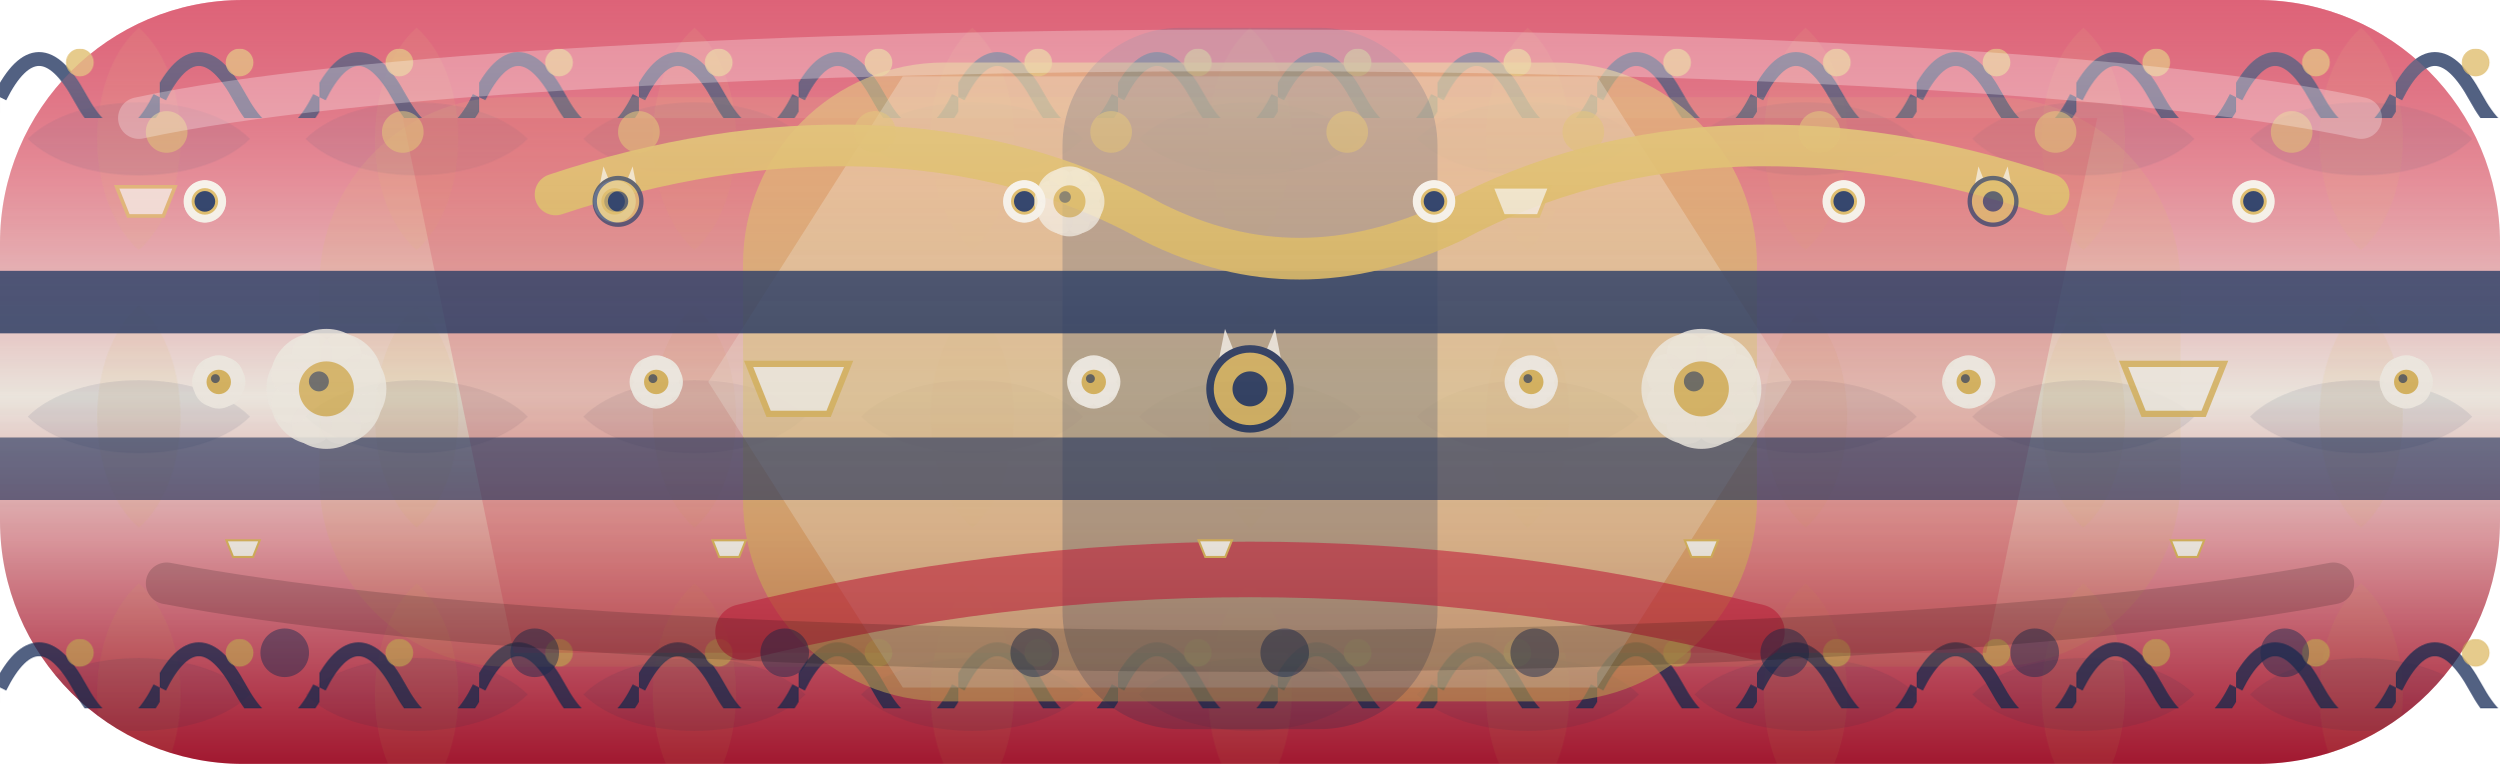
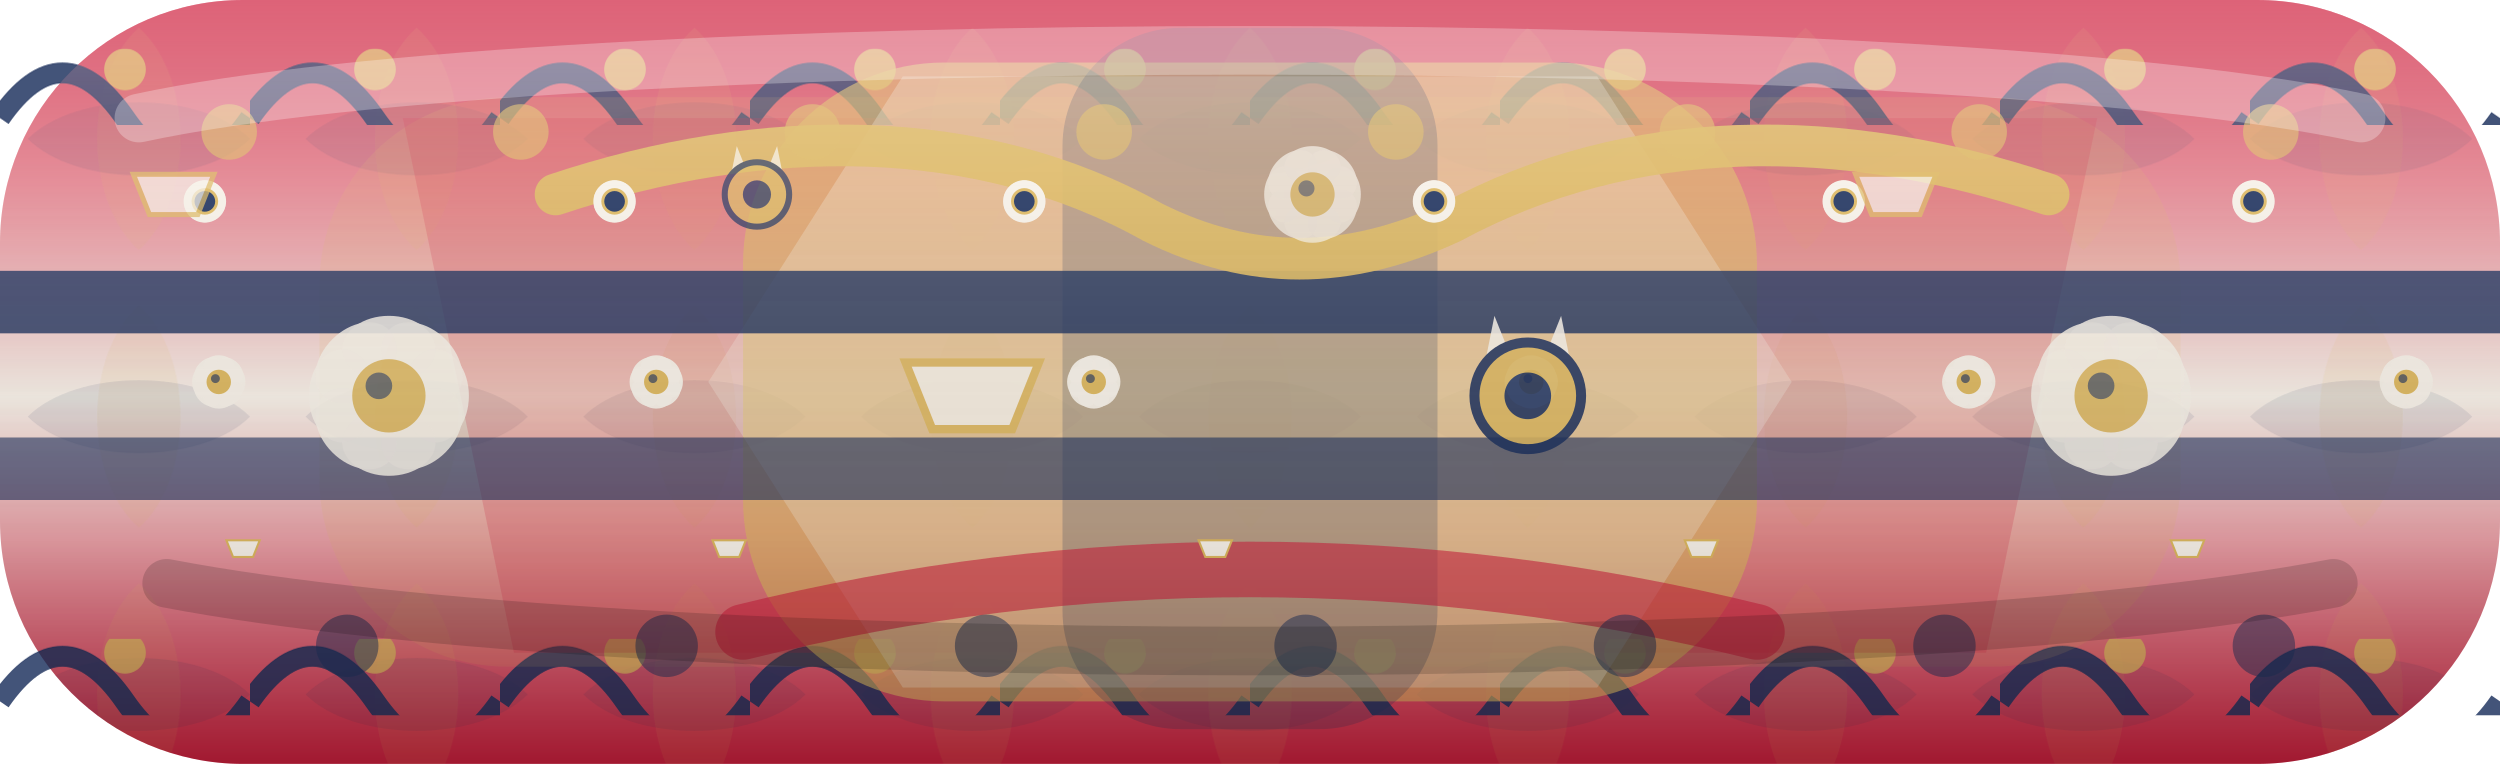
<svg xmlns="http://www.w3.org/2000/svg" width="720" height="220" viewBox="0 0 720 220">
  <defs>
    <linearGradient id="bg" x1="0" y1="0" x2="0" y2="1">
      <stop offset="0%" stop-color="#cf203e" />
      <stop offset="52%" stop-color="#f6f0e7" />
      <stop offset="100%" stop-color="#cf203e" />
    </linearGradient>
    <linearGradient id="satin" x1="0" y1="0" x2="0" y2="1">
      <stop offset="0%" stop-color="rgba(255,255,255,0.30)" />
      <stop offset="24%" stop-color="rgba(255,255,255,0.12)" />
      <stop offset="70%" stop-color="rgba(0,0,0,0.06)" />
      <stop offset="100%" stop-color="rgba(0,0,0,0.22)" />
    </linearGradient>
    <pattern id="brocade-mayday3" width="80" height="80" patternUnits="userSpaceOnUse">
      <path d="M 40 8 C 56 22, 56 58, 40 72 C 24 58, 24 22, 40 8 Z" fill="#dcb75f" opacity="0.10" />
      <path d="M 8 40 C 22 26, 58 26, 72 40 C 58 54, 22 54, 8 40 Z" fill="#1d315d" opacity="0.10" />
    </pattern>
-     <pattern id="trim-mayday3" width="46" height="34" patternUnits="userSpaceOnUse">
-       <path d="M 0 28 Q 11 6 23 28 T 46 28" stroke="#1d315d" stroke-width="4" fill="none" opacity="0.85" />
-       <circle cx="23" cy="18" r="4" fill="#dcb75f" opacity="0.8" />
+     <pattern id="trim-mayday3" width="72" height="42" patternUnits="userSpaceOnUse">
+       <path d="M 0 34 Q 18 8 36 34 T 72 34" stroke="#1d315d" stroke-width="6" fill="none" opacity="0.92" />
+       <circle cx="36" cy="20" r="6" fill="#dcb75f" opacity="0.86" />
    </pattern>
  </defs>
  <rect width="720" height="220" rx="70" fill="url(#bg)" />
  <rect x="0" y="0" width="720" height="220" rx="70" fill="url(#brocade-mayday3)" />
  <rect x="0" y="14" width="720" height="22" fill="url(#trim-mayday3)" opacity="0.90" />
  <rect x="0" y="184" width="720" height="22" fill="url(#trim-mayday3)" opacity="0.90" />
  <rect x="92" y="28" width="536" height="164" rx="54" fill="#dcb75f" opacity="0.14" />
  <path d="M 116 34 L 604 34 L 572 188 L 148 188 Z" fill="#cf203e" opacity="0.20" />
  <rect x="214" y="18" width="292" height="184" rx="58" fill="#dcb75f" opacity="0.62" />
  <path d="M 260 22 L 460 22 L 516 110 L 460 198 L 260 198 L 204 110 Z" fill="#f6f0e7" opacity="0.28" />
  <rect x="306" y="8" width="108" height="202" rx="34" fill="#1d315d" opacity="0.22" />
  <rect x="0" y="78" width="720" height="18" fill="#1d315d" opacity="0.82" />
  <rect x="0" y="126" width="720" height="18" fill="#1d315d" opacity="0.62" />
  <path d="M 160 56 C 220 36, 282 36, 332 64 C 360 78, 388 78, 418 64 C 470 36, 530 36, 590 56" stroke="#dcb75f" stroke-width="12" fill="none" stroke-linecap="round" opacity="0.92" />
  <path d="M 214 182 Q 360 146 506 182" stroke="#cf203e" stroke-width="16" fill="none" stroke-linecap="round" opacity="0.58" />
  <g transform="translate(59 58)">
    <ellipse cx="4.08" cy="0" rx="2.04" ry="3.4" fill="#f6f0e7" transform="rotate(0 4.08 0)" />
    <ellipse cx="3.301" cy="2.398" rx="2.04" ry="3.4" fill="#f6f0e7" transform="rotate(36 3.300789 2.398164)" />
    <ellipse cx="1.261" cy="3.88" rx="2.04" ry="3.4" fill="#f6f0e7" transform="rotate(72 1.260789 3.880311)" />
    <ellipse cx="-1.261" cy="3.88" rx="2.04" ry="3.4" fill="#f6f0e7" transform="rotate(108 -1.260789 3.880311)" />
    <ellipse cx="-3.301" cy="2.398" rx="2.04" ry="3.4" fill="#f6f0e7" transform="rotate(144 -3.300789 2.398164)" />
    <ellipse cx="-4.08" cy="4.996558940521201e-16" rx="2.04" ry="3.4" fill="#f6f0e7" transform="rotate(180 -4.08 4.996558940521201e-16)" />
    <ellipse cx="-3.301" cy="-2.398" rx="2.04" ry="3.4" fill="#f6f0e7" transform="rotate(216 -3.300789 -2.398164)" />
    <ellipse cx="-1.261" cy="-3.88" rx="2.04" ry="3.4" fill="#f6f0e7" transform="rotate(252 -1.260789 -3.880311)" />
    <ellipse cx="1.261" cy="-3.88" rx="2.04" ry="3.4" fill="#f6f0e7" transform="rotate(288 1.260789 -3.880311)" />
    <ellipse cx="3.301" cy="-2.398" rx="2.04" ry="3.4" fill="#f6f0e7" transform="rotate(324 3.300789 -2.398164)" />
    <circle r="3.4" fill="#1d315d" stroke="#dcb75f" stroke-width="0.85" />
  </g>
  <g transform="translate(177 58)">
    <ellipse cx="4.08" cy="0" rx="2.04" ry="3.4" fill="#f6f0e7" transform="rotate(0 4.08 0)" />
    <ellipse cx="3.301" cy="2.398" rx="2.04" ry="3.4" fill="#f6f0e7" transform="rotate(36 3.300789 2.398164)" />
    <ellipse cx="1.261" cy="3.88" rx="2.04" ry="3.4" fill="#f6f0e7" transform="rotate(72 1.260789 3.880311)" />
    <ellipse cx="-1.261" cy="3.88" rx="2.04" ry="3.4" fill="#f6f0e7" transform="rotate(108 -1.260789 3.880311)" />
    <ellipse cx="-3.301" cy="2.398" rx="2.04" ry="3.4" fill="#f6f0e7" transform="rotate(144 -3.300789 2.398164)" />
    <ellipse cx="-4.08" cy="4.996558940521201e-16" rx="2.04" ry="3.4" fill="#f6f0e7" transform="rotate(180 -4.08 4.996558940521201e-16)" />
    <ellipse cx="-3.301" cy="-2.398" rx="2.04" ry="3.4" fill="#f6f0e7" transform="rotate(216 -3.300789 -2.398164)" />
    <ellipse cx="-1.261" cy="-3.88" rx="2.04" ry="3.4" fill="#f6f0e7" transform="rotate(252 -1.260789 -3.880311)" />
    <ellipse cx="1.261" cy="-3.88" rx="2.04" ry="3.4" fill="#f6f0e7" transform="rotate(288 1.260789 -3.880311)" />
    <ellipse cx="3.301" cy="-2.398" rx="2.04" ry="3.4" fill="#f6f0e7" transform="rotate(324 3.300789 -2.398164)" />
    <circle r="3.4" fill="#1d315d" stroke="#dcb75f" stroke-width="0.85" />
  </g>
  <g transform="translate(295 58)">
    <ellipse cx="4.08" cy="0" rx="2.04" ry="3.4" fill="#f6f0e7" transform="rotate(0 4.08 0)" />
    <ellipse cx="3.301" cy="2.398" rx="2.04" ry="3.4" fill="#f6f0e7" transform="rotate(36 3.300789 2.398164)" />
    <ellipse cx="1.261" cy="3.88" rx="2.04" ry="3.4" fill="#f6f0e7" transform="rotate(72 1.260789 3.880311)" />
    <ellipse cx="-1.261" cy="3.88" rx="2.04" ry="3.4" fill="#f6f0e7" transform="rotate(108 -1.260789 3.880311)" />
    <ellipse cx="-3.301" cy="2.398" rx="2.04" ry="3.4" fill="#f6f0e7" transform="rotate(144 -3.300789 2.398164)" />
    <ellipse cx="-4.08" cy="4.996558940521201e-16" rx="2.04" ry="3.4" fill="#f6f0e7" transform="rotate(180 -4.08 4.996558940521201e-16)" />
    <ellipse cx="-3.301" cy="-2.398" rx="2.04" ry="3.4" fill="#f6f0e7" transform="rotate(216 -3.300789 -2.398164)" />
    <ellipse cx="-1.261" cy="-3.88" rx="2.04" ry="3.4" fill="#f6f0e7" transform="rotate(252 -1.260789 -3.880311)" />
    <ellipse cx="1.261" cy="-3.88" rx="2.04" ry="3.4" fill="#f6f0e7" transform="rotate(288 1.260789 -3.880311)" />
    <ellipse cx="3.301" cy="-2.398" rx="2.04" ry="3.4" fill="#f6f0e7" transform="rotate(324 3.300789 -2.398164)" />
    <circle r="3.4" fill="#1d315d" stroke="#dcb75f" stroke-width="0.85" />
  </g>
  <g transform="translate(413 58)">
    <ellipse cx="4.08" cy="0" rx="2.04" ry="3.4" fill="#f6f0e7" transform="rotate(0 4.08 0)" />
    <ellipse cx="3.301" cy="2.398" rx="2.04" ry="3.4" fill="#f6f0e7" transform="rotate(36 3.300789 2.398164)" />
    <ellipse cx="1.261" cy="3.88" rx="2.04" ry="3.4" fill="#f6f0e7" transform="rotate(72 1.260789 3.880311)" />
    <ellipse cx="-1.261" cy="3.88" rx="2.04" ry="3.4" fill="#f6f0e7" transform="rotate(108 -1.260789 3.880311)" />
    <ellipse cx="-3.301" cy="2.398" rx="2.04" ry="3.4" fill="#f6f0e7" transform="rotate(144 -3.300789 2.398164)" />
    <ellipse cx="-4.08" cy="4.996558940521201e-16" rx="2.04" ry="3.4" fill="#f6f0e7" transform="rotate(180 -4.08 4.996558940521201e-16)" />
    <ellipse cx="-3.301" cy="-2.398" rx="2.04" ry="3.4" fill="#f6f0e7" transform="rotate(216 -3.300789 -2.398164)" />
    <ellipse cx="-1.261" cy="-3.88" rx="2.04" ry="3.4" fill="#f6f0e7" transform="rotate(252 -1.260789 -3.880311)" />
    <ellipse cx="1.261" cy="-3.88" rx="2.04" ry="3.4" fill="#f6f0e7" transform="rotate(288 1.260789 -3.880311)" />
    <ellipse cx="3.301" cy="-2.398" rx="2.04" ry="3.4" fill="#f6f0e7" transform="rotate(324 3.300789 -2.398164)" />
    <circle r="3.4" fill="#1d315d" stroke="#dcb75f" stroke-width="0.85" />
  </g>
  <g transform="translate(531 58)">
    <ellipse cx="4.08" cy="0" rx="2.04" ry="3.4" fill="#f6f0e7" transform="rotate(0 4.08 0)" />
    <ellipse cx="3.301" cy="2.398" rx="2.04" ry="3.4" fill="#f6f0e7" transform="rotate(36 3.300789 2.398164)" />
    <ellipse cx="1.261" cy="3.88" rx="2.04" ry="3.4" fill="#f6f0e7" transform="rotate(72 1.260789 3.880311)" />
    <ellipse cx="-1.261" cy="3.88" rx="2.04" ry="3.4" fill="#f6f0e7" transform="rotate(108 -1.260789 3.880311)" />
    <ellipse cx="-3.301" cy="2.398" rx="2.04" ry="3.4" fill="#f6f0e7" transform="rotate(144 -3.300789 2.398164)" />
    <ellipse cx="-4.08" cy="4.996558940521201e-16" rx="2.04" ry="3.4" fill="#f6f0e7" transform="rotate(180 -4.08 4.996558940521201e-16)" />
    <ellipse cx="-3.301" cy="-2.398" rx="2.04" ry="3.4" fill="#f6f0e7" transform="rotate(216 -3.300789 -2.398164)" />
    <ellipse cx="-1.261" cy="-3.88" rx="2.04" ry="3.4" fill="#f6f0e7" transform="rotate(252 -1.260789 -3.880311)" />
    <ellipse cx="1.261" cy="-3.88" rx="2.04" ry="3.4" fill="#f6f0e7" transform="rotate(288 1.260789 -3.880311)" />
    <ellipse cx="3.301" cy="-2.398" rx="2.04" ry="3.4" fill="#f6f0e7" transform="rotate(324 3.300789 -2.398164)" />
    <circle r="3.4" fill="#1d315d" stroke="#dcb75f" stroke-width="0.85" />
  </g>
  <g transform="translate(649 58)">
    <ellipse cx="4.08" cy="0" rx="2.04" ry="3.4" fill="#f6f0e7" transform="rotate(0 4.08 0)" />
    <ellipse cx="3.301" cy="2.398" rx="2.04" ry="3.4" fill="#f6f0e7" transform="rotate(36 3.300789 2.398164)" />
    <ellipse cx="1.261" cy="3.88" rx="2.04" ry="3.4" fill="#f6f0e7" transform="rotate(72 1.260789 3.880311)" />
    <ellipse cx="-1.261" cy="3.88" rx="2.04" ry="3.4" fill="#f6f0e7" transform="rotate(108 -1.260789 3.880311)" />
    <ellipse cx="-3.301" cy="2.398" rx="2.04" ry="3.4" fill="#f6f0e7" transform="rotate(144 -3.300789 2.398164)" />
    <ellipse cx="-4.08" cy="4.996558940521201e-16" rx="2.04" ry="3.4" fill="#f6f0e7" transform="rotate(180 -4.08 4.996558940521201e-16)" />
    <ellipse cx="-3.301" cy="-2.398" rx="2.04" ry="3.4" fill="#f6f0e7" transform="rotate(216 -3.300789 -2.398164)" />
    <ellipse cx="-1.261" cy="-3.88" rx="2.04" ry="3.4" fill="#f6f0e7" transform="rotate(252 -1.260789 -3.880311)" />
    <ellipse cx="1.261" cy="-3.88" rx="2.04" ry="3.4" fill="#f6f0e7" transform="rotate(288 1.260789 -3.880311)" />
    <ellipse cx="3.301" cy="-2.398" rx="2.04" ry="3.4" fill="#f6f0e7" transform="rotate(324 3.300789 -2.398164)" />
    <circle r="3.4" fill="#1d315d" stroke="#dcb75f" stroke-width="0.85" />
  </g>
  <g transform="translate(63 110)">
    <ellipse cx="4.48" cy="0" rx="3.2" ry="4.48" fill="#f6f0e7" opacity="0.95" transform="rotate(0 4.48 0)" />
    <ellipse cx="3.168" cy="3.168" rx="3.2" ry="4.48" fill="#f6f0e7" opacity="0.95" transform="rotate(45 3.167838 3.167838)" />
    <ellipse cx="2.743208830090071e-16" cy="4.48" rx="3.2" ry="4.48" fill="#f6f0e7" opacity="0.95" transform="rotate(90 2.743208830090071e-16 4.48)" />
    <ellipse cx="-3.168" cy="3.168" rx="3.2" ry="4.48" fill="#f6f0e7" opacity="0.95" transform="rotate(135 -3.167838 3.167838)" />
    <ellipse cx="-4.48" cy="5.486417660180142e-16" rx="3.2" ry="4.48" fill="#f6f0e7" opacity="0.95" transform="rotate(180 -4.48 5.486417660180142e-16)" />
    <ellipse cx="-3.168" cy="-3.168" rx="3.2" ry="4.48" fill="#f6f0e7" opacity="0.95" transform="rotate(225 -3.167838 -3.167838)" />
    <ellipse cx="-8.229626490270213e-16" cy="-4.48" rx="3.2" ry="4.48" fill="#f6f0e7" opacity="0.95" transform="rotate(270 -8.229626490270213e-16 -4.48)" />
    <ellipse cx="3.168" cy="-3.168" rx="3.2" ry="4.48" fill="#f6f0e7" opacity="0.95" transform="rotate(315 3.167838 -3.167838)" />
    <circle cx="0" cy="0" r="3.52" fill="#dcb75f" />
    <circle cx="-0.96" cy="-0.96" r="1.28" fill="#1d315d" opacity="0.65" />
  </g>
  <g transform="translate(189 110)">
    <ellipse cx="4.48" cy="0" rx="3.2" ry="4.48" fill="#f6f0e7" opacity="0.95" transform="rotate(0 4.48 0)" />
    <ellipse cx="3.168" cy="3.168" rx="3.2" ry="4.48" fill="#f6f0e7" opacity="0.95" transform="rotate(45 3.167838 3.167838)" />
    <ellipse cx="2.743208830090071e-16" cy="4.48" rx="3.2" ry="4.48" fill="#f6f0e7" opacity="0.95" transform="rotate(90 2.743208830090071e-16 4.48)" />
    <ellipse cx="-3.168" cy="3.168" rx="3.2" ry="4.48" fill="#f6f0e7" opacity="0.95" transform="rotate(135 -3.167838 3.167838)" />
    <ellipse cx="-4.48" cy="5.486417660180142e-16" rx="3.2" ry="4.48" fill="#f6f0e7" opacity="0.95" transform="rotate(180 -4.48 5.486417660180142e-16)" />
    <ellipse cx="-3.168" cy="-3.168" rx="3.2" ry="4.48" fill="#f6f0e7" opacity="0.95" transform="rotate(225 -3.167838 -3.167838)" />
    <ellipse cx="-8.229626490270213e-16" cy="-4.48" rx="3.2" ry="4.48" fill="#f6f0e7" opacity="0.95" transform="rotate(270 -8.229626490270213e-16 -4.48)" />
    <ellipse cx="3.168" cy="-3.168" rx="3.2" ry="4.48" fill="#f6f0e7" opacity="0.95" transform="rotate(315 3.167838 -3.167838)" />
    <circle cx="0" cy="0" r="3.52" fill="#dcb75f" />
    <circle cx="-0.96" cy="-0.96" r="1.28" fill="#1d315d" opacity="0.65" />
  </g>
  <g transform="translate(315 110)">
    <ellipse cx="4.48" cy="0" rx="3.2" ry="4.48" fill="#f6f0e7" opacity="0.95" transform="rotate(0 4.48 0)" />
    <ellipse cx="3.168" cy="3.168" rx="3.2" ry="4.48" fill="#f6f0e7" opacity="0.95" transform="rotate(45 3.167838 3.167838)" />
    <ellipse cx="2.743208830090071e-16" cy="4.48" rx="3.2" ry="4.48" fill="#f6f0e7" opacity="0.95" transform="rotate(90 2.743208830090071e-16 4.48)" />
    <ellipse cx="-3.168" cy="3.168" rx="3.2" ry="4.48" fill="#f6f0e7" opacity="0.95" transform="rotate(135 -3.167838 3.167838)" />
    <ellipse cx="-4.48" cy="5.486417660180142e-16" rx="3.2" ry="4.48" fill="#f6f0e7" opacity="0.95" transform="rotate(180 -4.48 5.486417660180142e-16)" />
    <ellipse cx="-3.168" cy="-3.168" rx="3.2" ry="4.48" fill="#f6f0e7" opacity="0.95" transform="rotate(225 -3.167838 -3.167838)" />
    <ellipse cx="-8.229626490270213e-16" cy="-4.48" rx="3.2" ry="4.48" fill="#f6f0e7" opacity="0.95" transform="rotate(270 -8.229626490270213e-16 -4.48)" />
    <ellipse cx="3.168" cy="-3.168" rx="3.2" ry="4.48" fill="#f6f0e7" opacity="0.95" transform="rotate(315 3.167838 -3.167838)" />
    <circle cx="0" cy="0" r="3.52" fill="#dcb75f" />
    <circle cx="-0.96" cy="-0.96" r="1.28" fill="#1d315d" opacity="0.65" />
  </g>
  <g transform="translate(441 110)">
    <ellipse cx="4.48" cy="0" rx="3.2" ry="4.48" fill="#f6f0e7" opacity="0.95" transform="rotate(0 4.48 0)" />
    <ellipse cx="3.168" cy="3.168" rx="3.2" ry="4.48" fill="#f6f0e7" opacity="0.95" transform="rotate(45 3.167838 3.167838)" />
    <ellipse cx="2.743208830090071e-16" cy="4.48" rx="3.2" ry="4.48" fill="#f6f0e7" opacity="0.95" transform="rotate(90 2.743208830090071e-16 4.48)" />
    <ellipse cx="-3.168" cy="3.168" rx="3.2" ry="4.48" fill="#f6f0e7" opacity="0.95" transform="rotate(135 -3.167838 3.167838)" />
    <ellipse cx="-4.48" cy="5.486417660180142e-16" rx="3.2" ry="4.48" fill="#f6f0e7" opacity="0.95" transform="rotate(180 -4.48 5.486417660180142e-16)" />
    <ellipse cx="-3.168" cy="-3.168" rx="3.2" ry="4.48" fill="#f6f0e7" opacity="0.95" transform="rotate(225 -3.167838 -3.167838)" />
    <ellipse cx="-8.229626490270213e-16" cy="-4.48" rx="3.2" ry="4.48" fill="#f6f0e7" opacity="0.95" transform="rotate(270 -8.229626490270213e-16 -4.48)" />
    <ellipse cx="3.168" cy="-3.168" rx="3.2" ry="4.48" fill="#f6f0e7" opacity="0.95" transform="rotate(315 3.167838 -3.167838)" />
    <circle cx="0" cy="0" r="3.52" fill="#dcb75f" />
    <circle cx="-0.96" cy="-0.96" r="1.28" fill="#1d315d" opacity="0.65" />
  </g>
  <g transform="translate(567 110)">
    <ellipse cx="4.48" cy="0" rx="3.2" ry="4.48" fill="#f6f0e7" opacity="0.95" transform="rotate(0 4.48 0)" />
    <ellipse cx="3.168" cy="3.168" rx="3.2" ry="4.48" fill="#f6f0e7" opacity="0.95" transform="rotate(45 3.167838 3.167838)" />
    <ellipse cx="2.743208830090071e-16" cy="4.48" rx="3.2" ry="4.48" fill="#f6f0e7" opacity="0.95" transform="rotate(90 2.743208830090071e-16 4.48)" />
    <ellipse cx="-3.168" cy="3.168" rx="3.2" ry="4.48" fill="#f6f0e7" opacity="0.95" transform="rotate(135 -3.167838 3.167838)" />
    <ellipse cx="-4.48" cy="5.486417660180142e-16" rx="3.2" ry="4.48" fill="#f6f0e7" opacity="0.95" transform="rotate(180 -4.48 5.486417660180142e-16)" />
    <ellipse cx="-3.168" cy="-3.168" rx="3.2" ry="4.48" fill="#f6f0e7" opacity="0.95" transform="rotate(225 -3.167838 -3.167838)" />
    <ellipse cx="-8.229626490270213e-16" cy="-4.48" rx="3.2" ry="4.48" fill="#f6f0e7" opacity="0.95" transform="rotate(270 -8.229626490270213e-16 -4.48)" />
    <ellipse cx="3.168" cy="-3.168" rx="3.2" ry="4.48" fill="#f6f0e7" opacity="0.95" transform="rotate(315 3.167838 -3.167838)" />
    <circle cx="0" cy="0" r="3.52" fill="#dcb75f" />
    <circle cx="-0.96" cy="-0.96" r="1.28" fill="#1d315d" opacity="0.65" />
  </g>
  <g transform="translate(693 110)">
    <ellipse cx="4.48" cy="0" rx="3.2" ry="4.48" fill="#f6f0e7" opacity="0.95" transform="rotate(0 4.48 0)" />
    <ellipse cx="3.168" cy="3.168" rx="3.2" ry="4.48" fill="#f6f0e7" opacity="0.95" transform="rotate(45 3.167838 3.167838)" />
    <ellipse cx="2.743208830090071e-16" cy="4.48" rx="3.2" ry="4.48" fill="#f6f0e7" opacity="0.95" transform="rotate(90 2.743208830090071e-16 4.48)" />
    <ellipse cx="-3.168" cy="3.168" rx="3.2" ry="4.48" fill="#f6f0e7" opacity="0.95" transform="rotate(135 -3.167838 3.167838)" />
    <ellipse cx="-4.48" cy="5.486417660180142e-16" rx="3.2" ry="4.48" fill="#f6f0e7" opacity="0.95" transform="rotate(180 -4.48 5.486417660180142e-16)" />
    <ellipse cx="-3.168" cy="-3.168" rx="3.2" ry="4.48" fill="#f6f0e7" opacity="0.95" transform="rotate(225 -3.167838 -3.167838)" />
    <ellipse cx="-8.229626490270213e-16" cy="-4.48" rx="3.2" ry="4.48" fill="#f6f0e7" opacity="0.95" transform="rotate(270 -8.229626490270213e-16 -4.48)" />
    <ellipse cx="3.168" cy="-3.168" rx="3.2" ry="4.48" fill="#f6f0e7" opacity="0.95" transform="rotate(315 3.167838 -3.167838)" />
    <circle cx="0" cy="0" r="3.52" fill="#dcb75f" />
    <circle cx="-0.96" cy="-0.96" r="1.28" fill="#1d315d" opacity="0.65" />
  </g>
  <g transform="translate(70 158)">
    <path d="M -4.8 -2.4 L 4.8 -2.4 L 2.88 2.4 L -2.88 2.4 Z" fill="#f6f0e7" stroke="#dcb75f" stroke-width="0.6" />
  </g>
  <g transform="translate(210 158)">
    <path d="M -4.8 -2.4 L 4.8 -2.4 L 2.88 2.4 L -2.88 2.4 Z" fill="#f6f0e7" stroke="#dcb75f" stroke-width="0.6" />
  </g>
  <g transform="translate(350 158)">
    <path d="M -4.8 -2.4 L 4.8 -2.4 L 2.88 2.4 L -2.88 2.4 Z" fill="#f6f0e7" stroke="#dcb75f" stroke-width="0.6" />
  </g>
  <g transform="translate(490 158)">
    <path d="M -4.8 -2.4 L 4.8 -2.4 L 2.88 2.4 L -2.88 2.4 Z" fill="#f6f0e7" stroke="#dcb75f" stroke-width="0.6" />
  </g>
  <g transform="translate(630 158)">
    <path d="M -4.8 -2.4 L 4.8 -2.4 L 2.88 2.4 L -2.88 2.4 Z" fill="#f6f0e7" stroke="#dcb75f" stroke-width="0.6" />
  </g>
  <g opacity="0.74">
-     <g transform="translate(42 58)">
-       <path d="M -8.4 -4.2 L 8.4 -4.2 L 5.04 4.2 L -5.04 4.2 Z" fill="#f6f0e7" stroke="#dcb75f" stroke-width="1.05" />
-     </g>
-     <g transform="translate(178 58)">
-       <path d="M -4.2 -10.08 L -0.84 -1.68 L -5.88 -1.68 Z M 4.2 -10.08 L 0.84 -1.68 L 5.88 -1.68 Z" fill="#f6f0e7" />
-       <circle r="6.72" fill="#dcb75f" stroke="#1d315d" stroke-width="1.26" />
-       <circle r="2.94" fill="#1d315d" />
-     </g>
-     <g transform="translate(308 58)">
-       <ellipse cx="5.88" cy="0" rx="4.2" ry="5.88" fill="#f6f0e7" opacity="0.95" transform="rotate(0 5.88 0)" />
-       <ellipse cx="4.158" cy="4.158" rx="4.2" ry="5.88" fill="#f6f0e7" opacity="0.95" transform="rotate(45 4.157788 4.157788)" />
-       <ellipse cx="3.6004615894932183e-16" cy="5.88" rx="4.2" ry="5.88" fill="#f6f0e7" opacity="0.95" transform="rotate(90 3.6004615894932183e-16 5.88)" />
-       <ellipse cx="-4.158" cy="4.158" rx="4.2" ry="5.88" fill="#f6f0e7" opacity="0.95" transform="rotate(135 -4.157788 4.157788)" />
-       <ellipse cx="-5.88" cy="7.200923178986437e-16" rx="4.2" ry="5.88" fill="#f6f0e7" opacity="0.95" transform="rotate(180 -5.88 7.200923178986437e-16)" />
-       <ellipse cx="-4.158" cy="-4.158" rx="4.2" ry="5.88" fill="#f6f0e7" opacity="0.95" transform="rotate(225 -4.157788 -4.157788)" />
-       <ellipse cx="-1.0801384768479654e-15" cy="-5.88" rx="4.2" ry="5.88" fill="#f6f0e7" opacity="0.95" transform="rotate(270 -1.0801384768479654e-15 -5.88)" />
-       <ellipse cx="4.158" cy="-4.158" rx="4.2" ry="5.88" fill="#f6f0e7" opacity="0.95" transform="rotate(315 4.157788 -4.157788)" />
-       <circle cx="0" cy="0" r="4.62" fill="#dcb75f" />
-       <circle cx="-1.26" cy="-1.26" r="1.68" fill="#1d315d" opacity="0.65" />
-     </g>
-     <g transform="translate(438 58)">
-       <path d="M -8.4 -4.2 L 8.4 -4.2 L 5.04 4.2 L -5.04 4.2 Z" fill="#f6f0e7" stroke="#dcb75f" stroke-width="1.05" />
-     </g>
-     <g transform="translate(574 58)">
-       <path d="M -4.2 -10.08 L -0.84 -1.68 L -5.88 -1.68 Z M 4.2 -10.08 L 0.84 -1.68 L 5.88 -1.68 Z" fill="#f6f0e7" />
-       <circle r="6.72" fill="#dcb75f" stroke="#1d315d" stroke-width="1.26" />
-       <circle r="2.94" fill="#1d315d" />
+     <g transform="translate(50 56)">
+       <path d="M -11.6 -5.8 L 11.6 -5.8 L 6.96 5.8 L -6.96 5.8 Z" fill="#f6f0e7" stroke="#dcb75f" stroke-width="1.45" />
+     </g>
+     <g transform="translate(218 56)">
+       <path d="M -5.8 -13.92 L -1.16 -2.32 L -8.12 -2.32 Z M 5.8 -13.92 L 1.16 -2.32 L 8.12 -2.32 Z" fill="#f6f0e7" />
+       <circle r="9.28" fill="#dcb75f" stroke="#1d315d" stroke-width="1.74" />
+       <circle r="4.06" fill="#1d315d" />
+     </g>
+     <g transform="translate(378 56)">
+       <ellipse cx="8.12" cy="0" rx="5.8" ry="8.12" fill="#f6f0e7" opacity="0.95" transform="rotate(0 8.12 0)" />
+       <ellipse cx="5.742" cy="5.742" rx="5.8" ry="8.12" fill="#f6f0e7" opacity="0.95" transform="rotate(45 5.741707 5.741707)" />
+       <ellipse cx="4.972066004538253e-16" cy="8.12" rx="5.8" ry="8.12" fill="#f6f0e7" opacity="0.95" transform="rotate(90 4.972066004538253e-16 8.12)" />
+       <ellipse cx="-5.742" cy="5.742" rx="5.8" ry="8.12" fill="#f6f0e7" opacity="0.95" transform="rotate(135 -5.741707 5.741707)" />
+       <ellipse cx="-8.12" cy="9.944132009076507e-16" rx="5.8" ry="8.12" fill="#f6f0e7" opacity="0.95" transform="rotate(180 -8.12 9.944132009076507e-16)" />
+       <ellipse cx="-5.742" cy="-5.742" rx="5.8" ry="8.12" fill="#f6f0e7" opacity="0.95" transform="rotate(225 -5.741707 -5.741707)" />
+       <ellipse cx="-1.4916198013614761e-15" cy="-8.12" rx="5.8" ry="8.12" fill="#f6f0e7" opacity="0.95" transform="rotate(270 -1.4916198013614761e-15 -8.12)" />
+       <ellipse cx="5.742" cy="-5.742" rx="5.8" ry="8.12" fill="#f6f0e7" opacity="0.95" transform="rotate(315 5.741707 -5.741707)" />
+       <circle cx="0" cy="0" r="6.38" fill="#dcb75f" />
+       <circle cx="-1.74" cy="-1.74" r="2.32" fill="#1d315d" opacity="0.65" />
+     </g>
+     <g transform="translate(546 56)">
+       <path d="M -11.6 -5.8 L 11.6 -5.8 L 6.96 5.8 L -6.96 5.8 Z" fill="#f6f0e7" stroke="#dcb75f" stroke-width="1.45" />
    </g>
  </g>
  <g opacity="0.88">
-     <g transform="translate(94 112)">
-       <ellipse cx="10.08" cy="0" rx="7.2" ry="10.08" fill="#f6f0e7" opacity="0.95" transform="rotate(0 10.08 0)" />
-       <ellipse cx="7.128" cy="7.128" rx="7.2" ry="10.08" fill="#f6f0e7" opacity="0.95" transform="rotate(45 7.127636 7.127636)" />
-       <ellipse cx="6.17221986770266e-16" cy="10.08" rx="7.2" ry="10.08" fill="#f6f0e7" opacity="0.95" transform="rotate(90 6.17221986770266e-16 10.08)" />
-       <ellipse cx="-7.128" cy="7.128" rx="7.2" ry="10.08" fill="#f6f0e7" opacity="0.95" transform="rotate(135 -7.127636 7.127636)" />
-       <ellipse cx="-10.08" cy="1.234443973540532e-15" rx="7.2" ry="10.08" fill="#f6f0e7" opacity="0.95" transform="rotate(180 -10.08 1.234443973540532e-15)" />
-       <ellipse cx="-7.128" cy="-7.128" rx="7.2" ry="10.08" fill="#f6f0e7" opacity="0.95" transform="rotate(225 -7.127636 -7.127636)" />
-       <ellipse cx="-1.8516659603107977e-15" cy="-10.08" rx="7.2" ry="10.08" fill="#f6f0e7" opacity="0.95" transform="rotate(270 -1.8516659603107977e-15 -10.08)" />
-       <ellipse cx="7.128" cy="-7.128" rx="7.2" ry="10.08" fill="#f6f0e7" opacity="0.95" transform="rotate(315 7.127636 -7.127636)" />
-       <circle cx="0" cy="0" r="7.92" fill="#dcb75f" />
-       <circle cx="-2.16" cy="-2.16" r="2.88" fill="#1d315d" opacity="0.65" />
-     </g>
-     <g transform="translate(230 112)">
-       <path d="M -14.4 -7.2 L 14.4 -7.2 L 8.64 7.2 L -8.64 7.2 Z" fill="#f6f0e7" stroke="#dcb75f" stroke-width="1.8" />
-     </g>
-     <g transform="translate(360 112)">
-       <path d="M -7.2 -17.28 L -1.44 -2.88 L -10.08 -2.88 Z M 7.2 -17.28 L 1.44 -2.88 L 10.08 -2.88 Z" fill="#f6f0e7" />
-       <circle r="11.52" fill="#dcb75f" stroke="#1d315d" stroke-width="2.16" />
-       <circle r="5.04" fill="#1d315d" />
-     </g>
-     <g transform="translate(490 112)">
-       <ellipse cx="10.08" cy="0" rx="7.2" ry="10.08" fill="#f6f0e7" opacity="0.95" transform="rotate(0 10.08 0)" />
-       <ellipse cx="7.128" cy="7.128" rx="7.2" ry="10.08" fill="#f6f0e7" opacity="0.95" transform="rotate(45 7.127636 7.127636)" />
-       <ellipse cx="6.17221986770266e-16" cy="10.08" rx="7.2" ry="10.08" fill="#f6f0e7" opacity="0.95" transform="rotate(90 6.17221986770266e-16 10.08)" />
-       <ellipse cx="-7.128" cy="7.128" rx="7.2" ry="10.08" fill="#f6f0e7" opacity="0.95" transform="rotate(135 -7.127636 7.127636)" />
-       <ellipse cx="-10.08" cy="1.234443973540532e-15" rx="7.2" ry="10.08" fill="#f6f0e7" opacity="0.95" transform="rotate(180 -10.08 1.234443973540532e-15)" />
-       <ellipse cx="-7.128" cy="-7.128" rx="7.2" ry="10.08" fill="#f6f0e7" opacity="0.95" transform="rotate(225 -7.127636 -7.127636)" />
-       <ellipse cx="-1.8516659603107977e-15" cy="-10.08" rx="7.2" ry="10.08" fill="#f6f0e7" opacity="0.95" transform="rotate(270 -1.8516659603107977e-15 -10.08)" />
-       <ellipse cx="7.128" cy="-7.128" rx="7.2" ry="10.08" fill="#f6f0e7" opacity="0.95" transform="rotate(315 7.127636 -7.127636)" />
-       <circle cx="0" cy="0" r="7.92" fill="#dcb75f" />
-       <circle cx="-2.16" cy="-2.16" r="2.88" fill="#1d315d" opacity="0.65" />
-     </g>
-     <g transform="translate(626 112)">
-       <path d="M -14.4 -7.2 L 14.4 -7.2 L 8.64 7.2 L -8.64 7.2 Z" fill="#f6f0e7" stroke="#dcb75f" stroke-width="1.8" />
+     <g transform="translate(112 114)">
+       <ellipse cx="13.44" cy="0" rx="9.6" ry="13.44" fill="#f6f0e7" opacity="0.95" transform="rotate(0 13.44 0)" />
+       <ellipse cx="9.504" cy="9.504" rx="9.6" ry="13.44" fill="#f6f0e7" opacity="0.95" transform="rotate(45 9.503515 9.503515)" />
+       <ellipse cx="8.229626490270213e-16" cy="13.44" rx="9.6" ry="13.44" fill="#f6f0e7" opacity="0.95" transform="rotate(90 8.229626490270213e-16 13.44)" />
+       <ellipse cx="-9.504" cy="9.504" rx="9.6" ry="13.44" fill="#f6f0e7" opacity="0.95" transform="rotate(135 -9.503515 9.503515)" />
+       <ellipse cx="-13.44" cy="1.6459252980540426e-15" rx="9.6" ry="13.44" fill="#f6f0e7" opacity="0.95" transform="rotate(180 -13.44 1.6459252980540426e-15)" />
+       <ellipse cx="-9.504" cy="-9.504" rx="9.6" ry="13.44" fill="#f6f0e7" opacity="0.95" transform="rotate(225 -9.503515 -9.503515)" />
+       <ellipse cx="-2.4688879470810637e-15" cy="-13.44" rx="9.6" ry="13.44" fill="#f6f0e7" opacity="0.95" transform="rotate(270 -2.4688879470810637e-15 -13.44)" />
+       <ellipse cx="9.504" cy="-9.504" rx="9.6" ry="13.44" fill="#f6f0e7" opacity="0.95" transform="rotate(315 9.503515 -9.503515)" />
+       <circle cx="0" cy="0" r="10.56" fill="#dcb75f" />
+       <circle cx="-2.88" cy="-2.88" r="3.84" fill="#1d315d" opacity="0.65" />
+     </g>
+     <g transform="translate(280 114)">
+       <path d="M -19.2 -9.6 L 19.2 -9.6 L 11.52 9.6 L -11.52 9.6 Z" fill="#f6f0e7" stroke="#dcb75f" stroke-width="2.4" />
+     </g>
+     <g transform="translate(440 114)">
+       <path d="M -9.6 -23.04 L -1.92 -3.84 L -13.44 -3.84 Z M 9.6 -23.04 L 1.92 -3.84 L 13.44 -3.84 Z" fill="#f6f0e7" />
+       <circle r="15.36" fill="#dcb75f" stroke="#1d315d" stroke-width="2.88" />
+       <circle r="6.72" fill="#1d315d" />
+     </g>
+     <g transform="translate(608 114)">
+       <ellipse cx="13.44" cy="0" rx="9.6" ry="13.44" fill="#f6f0e7" opacity="0.95" transform="rotate(0 13.44 0)" />
+       <ellipse cx="9.504" cy="9.504" rx="9.6" ry="13.44" fill="#f6f0e7" opacity="0.95" transform="rotate(45 9.503515 9.503515)" />
+       <ellipse cx="8.229626490270213e-16" cy="13.44" rx="9.6" ry="13.44" fill="#f6f0e7" opacity="0.95" transform="rotate(90 8.229626490270213e-16 13.44)" />
+       <ellipse cx="-9.504" cy="9.504" rx="9.6" ry="13.44" fill="#f6f0e7" opacity="0.95" transform="rotate(135 -9.503515 9.503515)" />
+       <ellipse cx="-13.44" cy="1.6459252980540426e-15" rx="9.6" ry="13.44" fill="#f6f0e7" opacity="0.95" transform="rotate(180 -13.44 1.6459252980540426e-15)" />
+       <ellipse cx="-9.504" cy="-9.504" rx="9.6" ry="13.44" fill="#f6f0e7" opacity="0.95" transform="rotate(225 -9.503515 -9.503515)" />
+       <ellipse cx="-2.4688879470810637e-15" cy="-13.44" rx="9.6" ry="13.44" fill="#f6f0e7" opacity="0.95" transform="rotate(270 -2.4688879470810637e-15 -13.44)" />
+       <ellipse cx="9.504" cy="-9.504" rx="9.6" ry="13.44" fill="#f6f0e7" opacity="0.95" transform="rotate(315 9.503515 -9.503515)" />
+       <circle cx="0" cy="0" r="10.56" fill="#dcb75f" />
+       <circle cx="-2.88" cy="-2.88" r="3.84" fill="#1d315d" opacity="0.65" />
    </g>
  </g>
  <g opacity="0.82">
-     <circle cx="48" cy="38" r="6" fill="#dcb75f" opacity="0.72" />
-     <circle cx="116" cy="38" r="6" fill="#dcb75f" opacity="0.72" />
-     <circle cx="184" cy="38" r="6" fill="#dcb75f" opacity="0.72" />
-     <circle cx="252" cy="38" r="6" fill="#dcb75f" opacity="0.72" />
-     <circle cx="320" cy="38" r="6" fill="#dcb75f" opacity="0.72" />
-     <circle cx="388" cy="38" r="6" fill="#dcb75f" opacity="0.72" />
-     <circle cx="456" cy="38" r="6" fill="#dcb75f" opacity="0.72" />
-     <circle cx="524" cy="38" r="6" fill="#dcb75f" opacity="0.72" />
-     <circle cx="592" cy="38" r="6" fill="#dcb75f" opacity="0.72" />
-     <circle cx="660" cy="38" r="6" fill="#dcb75f" opacity="0.72" />
+     <circle cx="66" cy="38" r="8" fill="#dcb75f" opacity="0.78" />
+     <circle cx="150" cy="38" r="8" fill="#dcb75f" opacity="0.78" />
+     <circle cx="234" cy="38" r="8" fill="#dcb75f" opacity="0.78" />
+     <circle cx="318" cy="38" r="8" fill="#dcb75f" opacity="0.78" />
+     <circle cx="402" cy="38" r="8" fill="#dcb75f" opacity="0.78" />
+     <circle cx="486" cy="38" r="8" fill="#dcb75f" opacity="0.78" />
+     <circle cx="570" cy="38" r="8" fill="#dcb75f" opacity="0.78" />
+     <circle cx="654" cy="38" r="8" fill="#dcb75f" opacity="0.78" />
  </g>
  <g opacity="0.72">
-     <circle cx="82" cy="188" r="7" fill="#1d315d" opacity="0.65" />
-     <circle cx="154" cy="188" r="7" fill="#1d315d" opacity="0.65" />
-     <circle cx="226" cy="188" r="7" fill="#1d315d" opacity="0.65" />
-     <circle cx="298" cy="188" r="7" fill="#1d315d" opacity="0.65" />
-     <circle cx="370" cy="188" r="7" fill="#1d315d" opacity="0.65" />
-     <circle cx="442" cy="188" r="7" fill="#1d315d" opacity="0.65" />
-     <circle cx="514" cy="188" r="7" fill="#1d315d" opacity="0.65" />
-     <circle cx="586" cy="188" r="7" fill="#1d315d" opacity="0.65" />
-     <circle cx="658" cy="188" r="7" fill="#1d315d" opacity="0.65" />
+     <circle cx="100" cy="186" r="9" fill="#1d315d" opacity="0.68" />
+     <circle cx="192" cy="186" r="9" fill="#1d315d" opacity="0.68" />
+     <circle cx="284" cy="186" r="9" fill="#1d315d" opacity="0.68" />
+     <circle cx="376" cy="186" r="9" fill="#1d315d" opacity="0.68" />
+     <circle cx="468" cy="186" r="9" fill="#1d315d" opacity="0.68" />
+     <circle cx="560" cy="186" r="9" fill="#1d315d" opacity="0.68" />
+     <circle cx="652" cy="186" r="9" fill="#1d315d" opacity="0.68" />
  </g>
  <rect x="0" y="0" width="720" height="220" rx="70" fill="url(#satin)" />
-   <path d="M 40 34 C 160 8, 560 8, 680 34" stroke="rgba(255,255,255,0.28)" stroke-width="12" stroke-linecap="round" fill="none" />
-   <path d="M 48 168 C 184 194, 536 194, 672 168" stroke="rgba(0,0,0,0.16)" stroke-width="12" stroke-linecap="round" fill="none" />
+   <path d="M 40 34 C 160 8, 560 8, 680 34" stroke="rgba(255,255,255,0.28)" stroke-width="14" stroke-linecap="round" fill="none" />
+   <path d="M 48 168 C 184 194, 536 194, 672 168" stroke="rgba(0,0,0,0.16)" stroke-width="14" stroke-linecap="round" fill="none" />
</svg>
